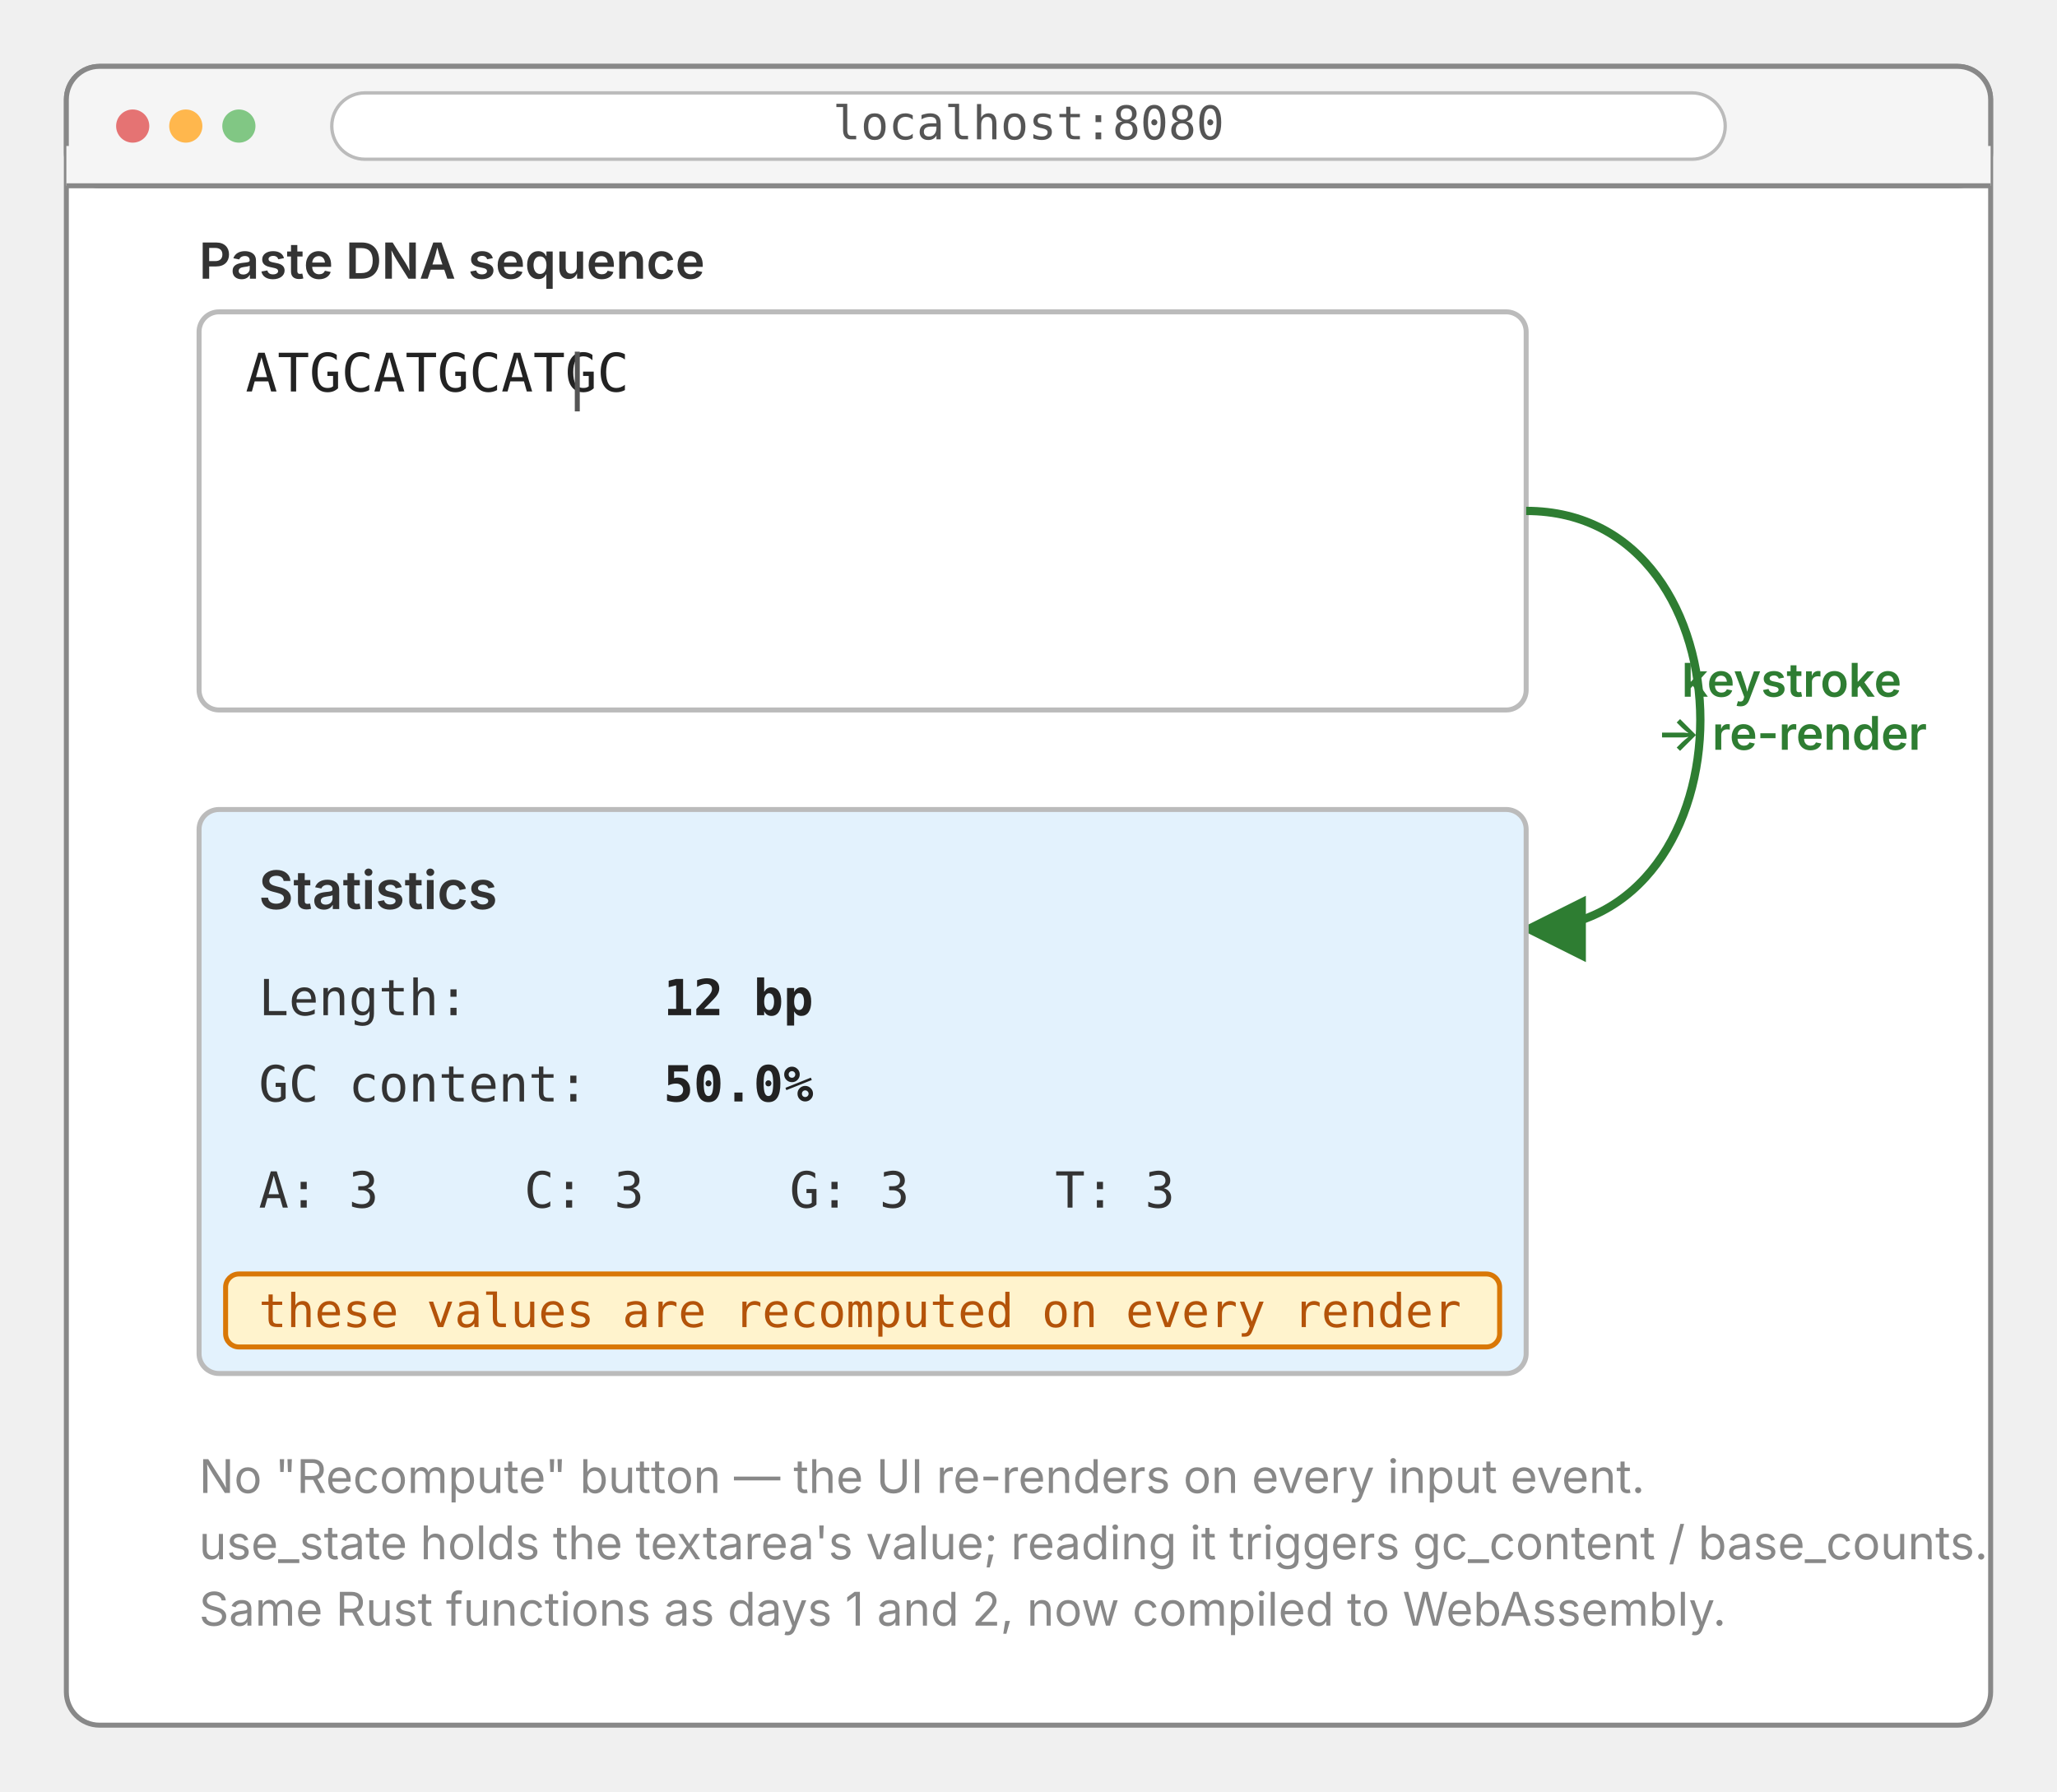
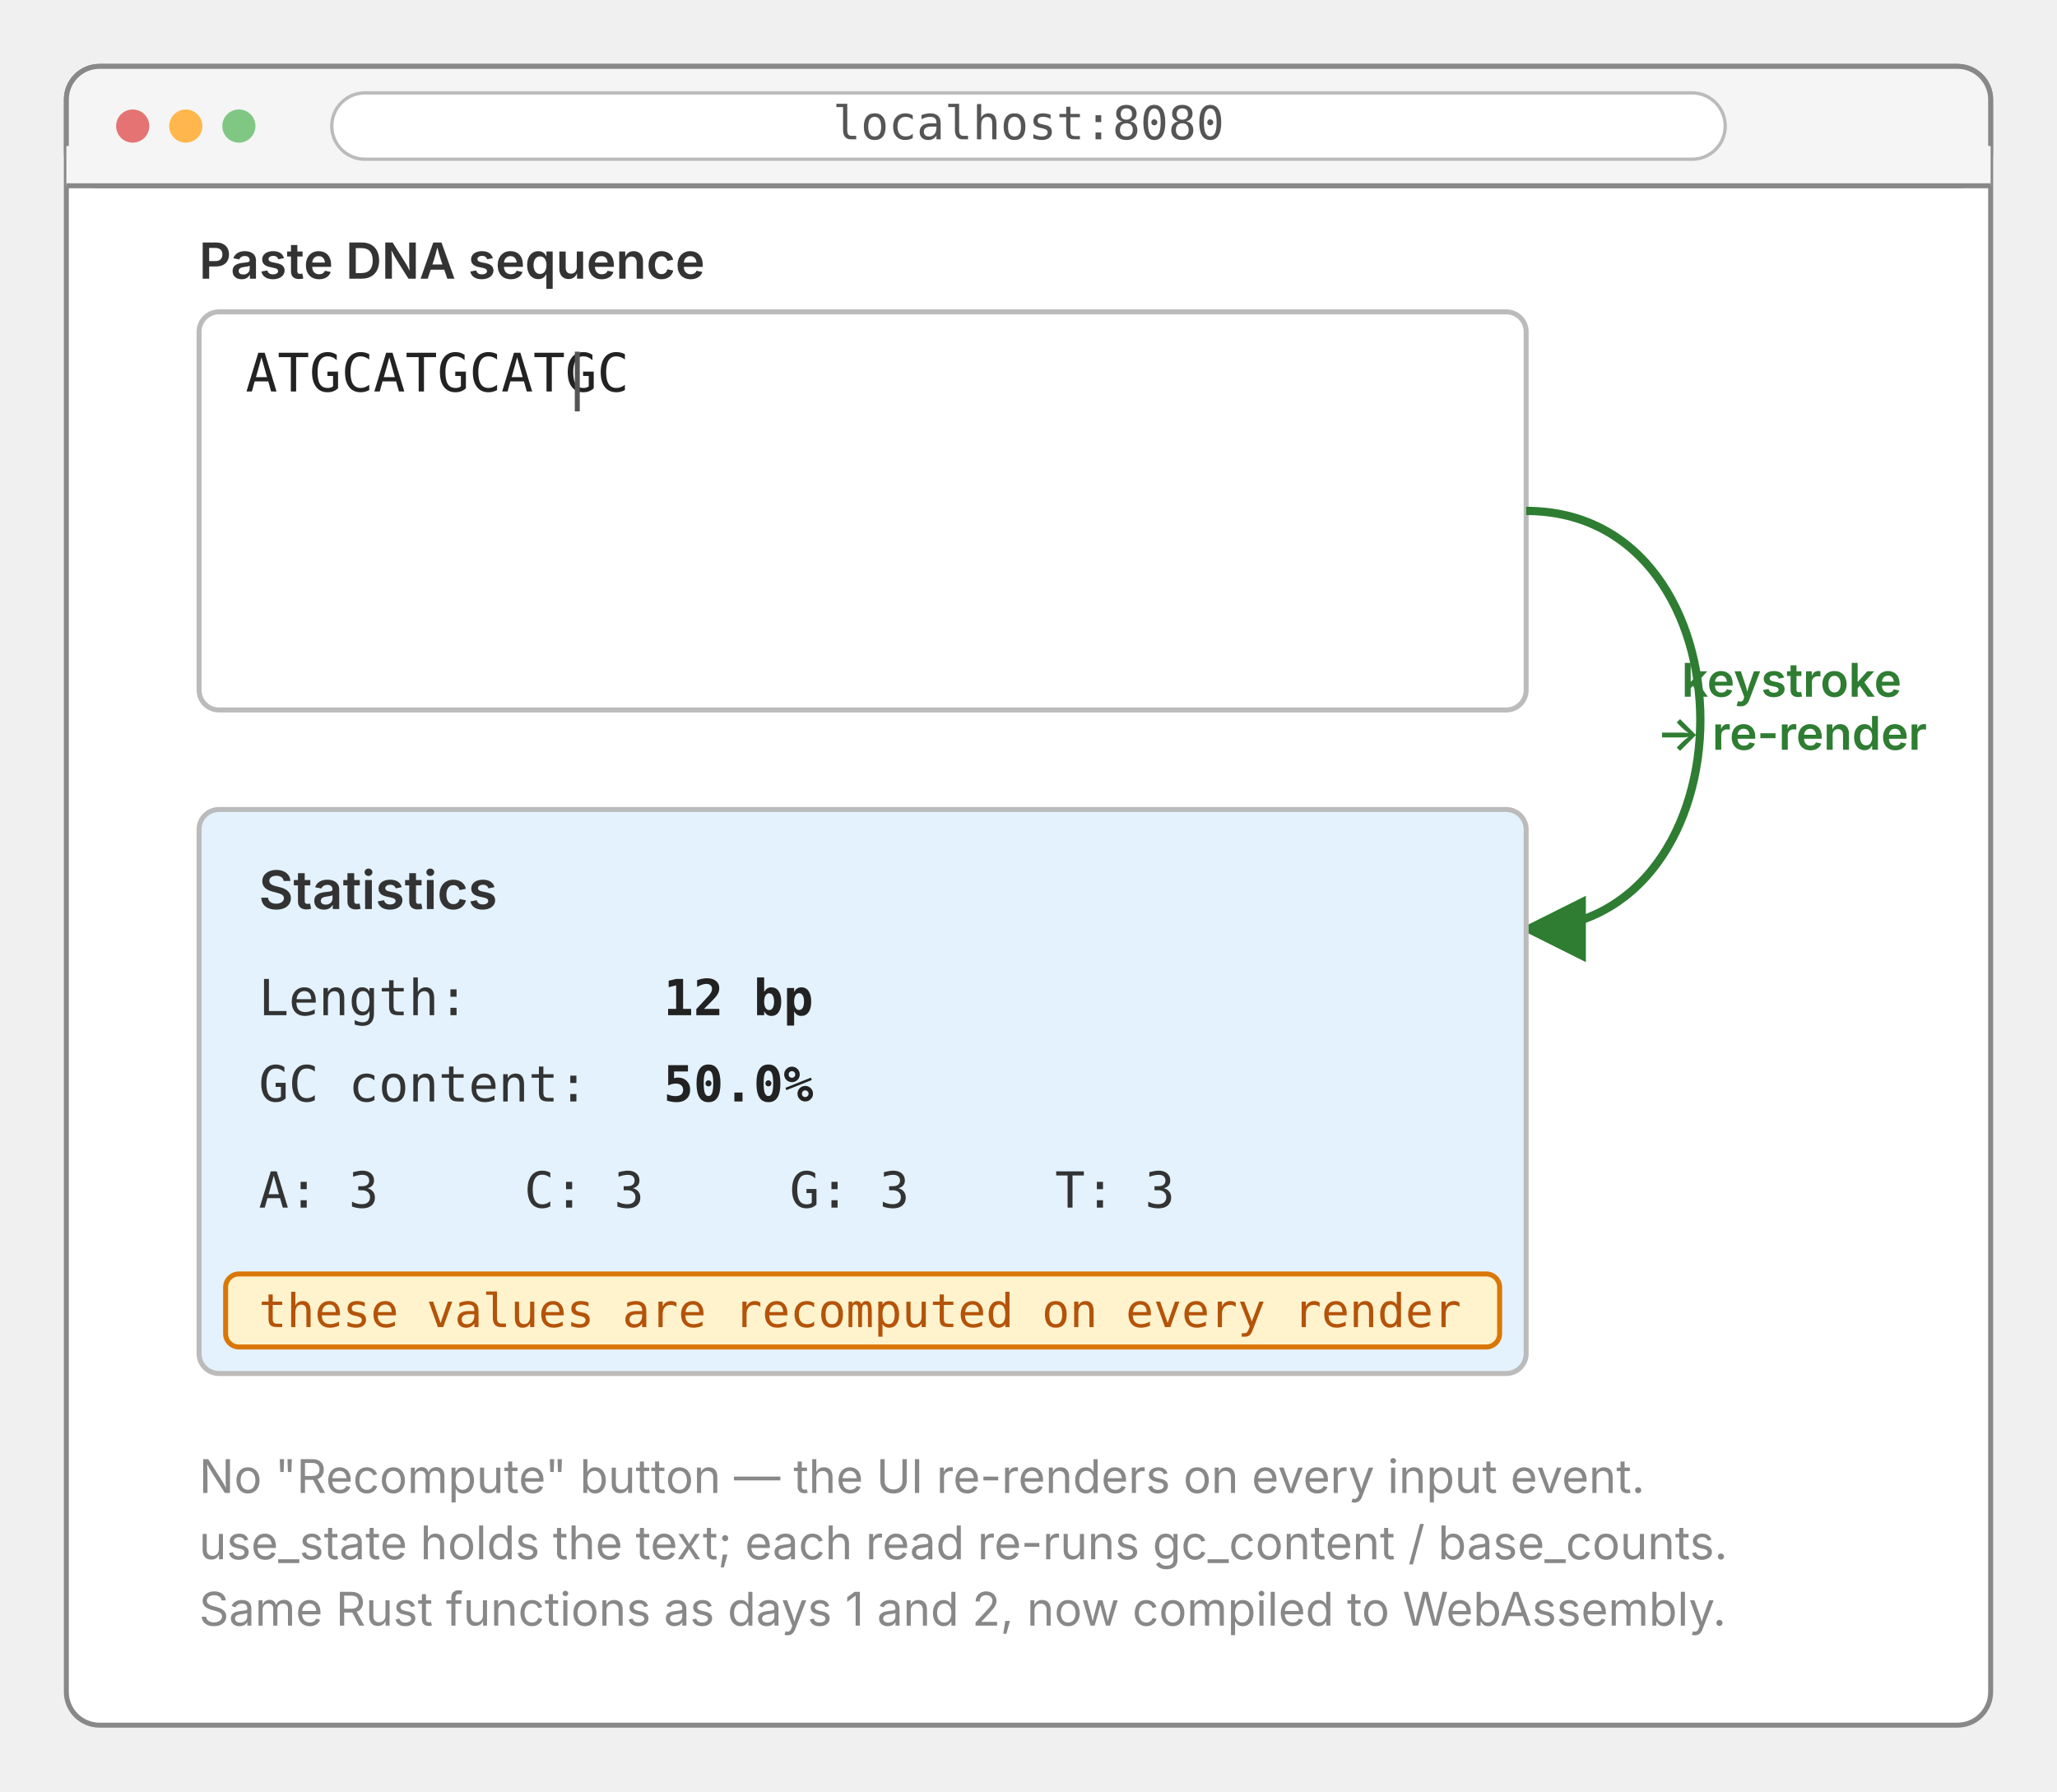
<svg xmlns="http://www.w3.org/2000/svg" viewBox="0 0 620 540" font-family="system-ui, -apple-system, sans-serif">
  <defs>
    <marker id="arrow-live" viewBox="0 0 10 10" refX="9" refY="5" markerWidth="8" markerHeight="8" orient="auto-start-reverse">
      <path d="M 0 0 L 10 5 L 0 10 z" fill="#2e7d32" />
    </marker>
  </defs>
  <rect x="20" y="20" width="580" height="500" rx="10" ry="10" fill="white" stroke="#888" stroke-width="1.5" />
  <rect x="20" y="20" width="580" height="36" rx="10" ry="10" fill="#f5f5f5" stroke="#888" stroke-width="1.5" />
  <rect x="20" y="44" width="580" height="12" fill="#f5f5f5" stroke="none" />
  <line x1="20" y1="56" x2="600" y2="56" stroke="#888" stroke-width="1.5" />
  <circle cx="40" cy="38" r="5" fill="#e57373" />
  <circle cx="56" cy="38" r="5" fill="#ffb74d" />
  <circle cx="72" cy="38" r="5" fill="#81c784" />
  <rect x="100" y="28" width="420" height="20" rx="10" ry="10" fill="white" stroke="#bbb" />
  <text x="310" y="42" text-anchor="middle" font-size="14" fill="#555" font-family="ui-monospace, monospace">localhost:8080</text>
  <text x="60" y="84" font-size="15" font-weight="600" fill="#333">
    Paste DNA sequence
  </text>
  <rect x="60" y="94" width="400" height="120" rx="6" ry="6" fill="white" stroke="#bbb" stroke-width="1.5" />
  <text x="74" y="118" font-size="16" font-family="ui-monospace, monospace" fill="#222">ATGCATGCATGC</text>
  <line x1="174" y1="106" x2="174" y2="124" stroke="#555" stroke-width="1.5" />
  <path d="M 460 154 C 530 154, 530 280, 460 280" fill="none" stroke="#2e7d32" stroke-width="2.5" marker-end="url(#arrow-live)" />
  <text x="540" y="210" text-anchor="middle" font-size="14" font-weight="600" fill="#2e7d32">
    keystroke
  </text>
  <text x="540" y="226" text-anchor="middle" font-size="14" font-weight="600" fill="#2e7d32">
    → re-render
  </text>
  <rect x="60" y="244" width="400" height="170" rx="6" ry="6" fill="#e3f2fd" stroke="#bbb" stroke-width="1.5" />
  <text x="78" y="274" font-size="16" font-weight="600" fill="#333">
    Statistics
  </text>
  <text x="78" y="306" font-size="15" font-family="ui-monospace, monospace" fill="#333">Length:</text>
  <text x="200" y="306" font-size="15" font-family="ui-monospace, monospace" font-weight="700" fill="#222">12 bp</text>
  <text x="78" y="332" font-size="15" font-family="ui-monospace, monospace" fill="#333">GC content:</text>
  <text x="200" y="332" font-size="15" font-family="ui-monospace, monospace" font-weight="700" fill="#222">50.0%</text>
  <text x="78" y="364" font-size="15" font-family="ui-monospace, monospace" fill="#333">A: 3</text>
  <text x="158" y="364" font-size="15" font-family="ui-monospace, monospace" fill="#333">C: 3</text>
  <text x="238" y="364" font-size="15" font-family="ui-monospace, monospace" fill="#333">G: 3</text>
  <text x="318" y="364" font-size="15" font-family="ui-monospace, monospace" fill="#333">T: 3</text>
  <rect x="68" y="384" width="384" height="22" rx="4" ry="4" fill="#fff3cd" stroke="#d97706" stroke-width="1.5" />
  <text x="78" y="400" font-size="14" fill="#b45309" font-family="ui-monospace, monospace">
    these values are recomputed on every render
  </text>
  <text x="60" y="450" font-size="14" fill="#888">
    No "Recompute" button — the UI re-renders on every input event.
  </text>
  <text x="60" y="470" font-size="14" fill="#888">
-     use_state holds the textarea's value; reading it triggers gc_content / base_counts.
+     use_state holds the text; each read re-runs gc_content / base_counts.
  </text>
  <text x="60" y="490" font-size="14" fill="#888">
    Same Rust functions as days 1 and 2, now compiled to WebAssembly.
  </text>
</svg>
